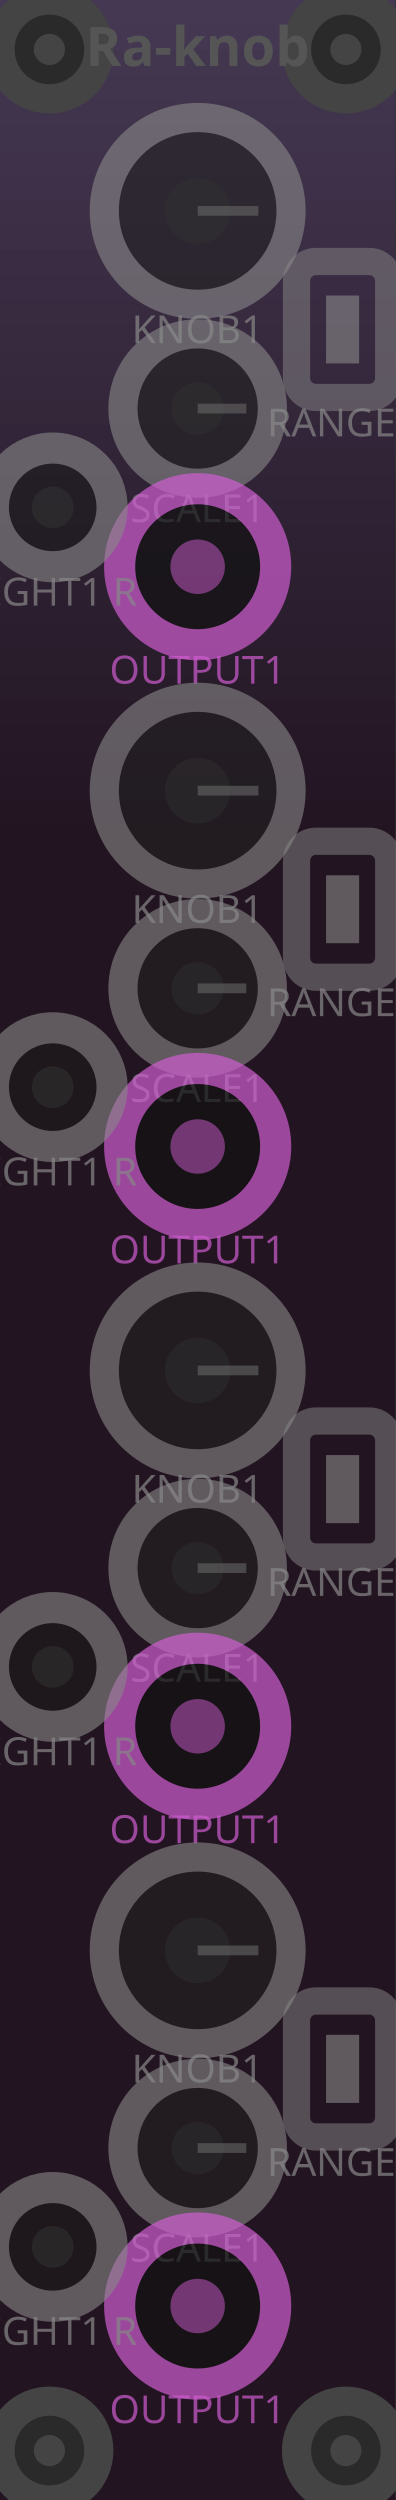
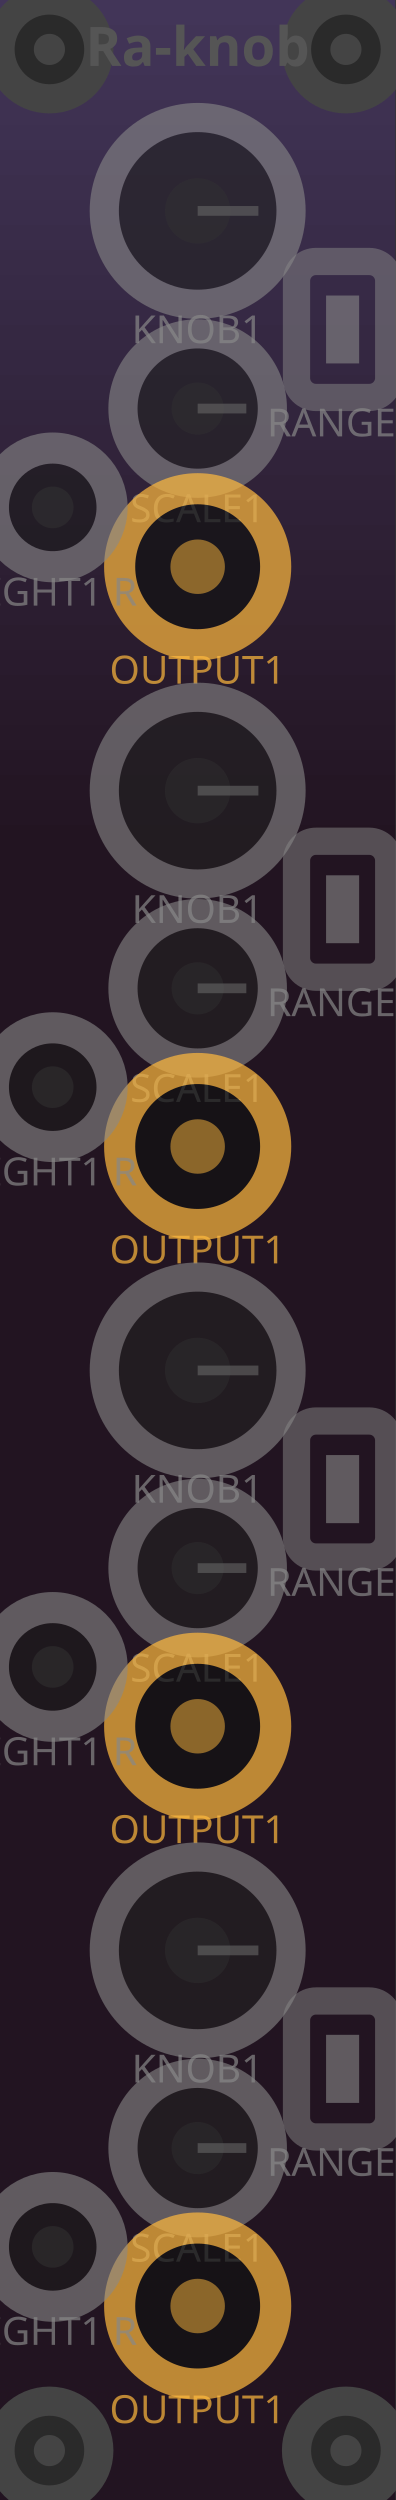
<svg xmlns="http://www.w3.org/2000/svg" viewBox="0 0 20.32 128.5" width="20.32mm" height="128.5mm">
  <rect x="0.3" y="0.3" width="19.72" height="127.9" fill="none" stroke="#333" stroke-width="1.5" />
-   <rect x="0" y="0.000" width="20.32" height="1.295" fill="#443852" />
-   <rect x="0" y="1.285" width="20.32" height="1.295" fill="#433751" />
-   <rect x="0" y="2.570" width="20.32" height="1.295" fill="#42364f" />
-   <rect x="0" y="3.855" width="20.32" height="1.295" fill="#41354e" />
-   <rect x="0" y="5.140" width="20.32" height="1.295" fill="#40344c" />
-   <rect x="0" y="6.425" width="20.32" height="1.295" fill="#3f334b" />
-   <rect x="0" y="7.710" width="20.32" height="1.295" fill="#3e3149" />
-   <rect x="0" y="8.995" width="20.32" height="1.295" fill="#3d3048" />
-   <rect x="0" y="10.280" width="20.32" height="1.295" fill="#3c2f46" />
-   <rect x="0" y="11.565" width="20.32" height="1.295" fill="#3b2e45" />
-   <rect x="0" y="12.850" width="20.32" height="1.295" fill="#3a2d43" />
-   <rect x="0" y="14.135" width="20.32" height="1.295" fill="#392c42" />
-   <rect x="0" y="15.420" width="20.32" height="1.295" fill="#382b40" />
-   <rect x="0" y="16.705" width="20.32" height="1.295" fill="#372a3f" />
-   <rect x="0" y="17.990" width="20.32" height="1.295" fill="#36293d" />
-   <rect x="0" y="19.275" width="20.32" height="1.295" fill="#35283c" />
-   <rect x="0" y="20.560" width="20.32" height="1.295" fill="#34273a" />
-   <rect x="0" y="21.845" width="20.32" height="1.295" fill="#322539" />
-   <rect x="0" y="23.130" width="20.32" height="1.295" fill="#312437" />
-   <rect x="0" y="24.415" width="20.32" height="1.295" fill="#302336" />
-   <rect x="0" y="25.700" width="20.32" height="1.295" fill="#2f2234" />
-   <rect x="0" y="26.985" width="20.32" height="1.295" fill="#2e2133" />
-   <rect x="0" y="28.270" width="20.32" height="1.295" fill="#2d2031" />
-   <rect x="0" y="29.555" width="20.32" height="1.295" fill="#2c1f30" />
-   <rect x="0" y="30.840" width="20.32" height="1.295" fill="#2b1e2e" />
-   <rect x="0" y="32.125" width="20.32" height="1.295" fill="#2a1d2d" />
-   <rect x="0" y="33.410" width="20.32" height="1.295" fill="#291c2b" />
-   <rect x="0" y="34.695" width="20.32" height="1.295" fill="#281b2a" />
-   <rect x="0" y="35.980" width="20.32" height="1.295" fill="#271928" />
-   <rect x="0" y="37.265" width="20.32" height="1.295" fill="#261827" />
-   <rect x="0" y="38.550" width="20.32" height="1.295" fill="#251725" />
+   <rect x="0" y="0.000" width="20.32" height="1.295" fill="#423558" />
+   <rect x="0" y="1.285" width="20.32" height="1.295" fill="#413456" />
+   <rect x="0" y="2.570" width="20.32" height="1.295" fill="#403355" />
+   <rect x="0" y="3.855" width="20.32" height="1.295" fill="#3f3253" />
+   <rect x="0" y="5.140" width="20.32" height="1.295" fill="#3e3151" />
+   <rect x="0" y="6.425" width="20.32" height="1.295" fill="#3d3050" />
+   <rect x="0" y="7.710" width="20.32" height="1.295" fill="#3c2f4e" />
+   <rect x="0" y="8.995" width="20.32" height="1.295" fill="#3b2e4c" />
+   <rect x="0" y="10.280" width="20.32" height="1.295" fill="#3a2d4b" />
+   <rect x="0" y="11.565" width="20.32" height="1.295" fill="#392c49" />
+   <rect x="0" y="12.850" width="20.32" height="1.295" fill="#382b47" />
+   <rect x="0" y="14.135" width="20.32" height="1.295" fill="#372a46" />
+   <rect x="0" y="15.420" width="20.32" height="1.295" fill="#362944" />
+   <rect x="0" y="16.705" width="20.32" height="1.295" fill="#352842" />
+   <rect x="0" y="17.990" width="20.32" height="1.295" fill="#342741" />
+   <rect x="0" y="19.275" width="20.32" height="1.295" fill="#33263f" />
+   <rect x="0" y="20.560" width="20.32" height="1.295" fill="#32253d" />
+   <rect x="0" y="21.845" width="20.32" height="1.295" fill="#32243c" />
+   <rect x="0" y="23.130" width="20.32" height="1.295" fill="#31233a" />
+   <rect x="0" y="24.415" width="20.32" height="1.295" fill="#302238" />
+   <rect x="0" y="25.700" width="20.32" height="1.295" fill="#2f2137" />
+   <rect x="0" y="26.985" width="20.32" height="1.295" fill="#2e2035" />
+   <rect x="0" y="28.270" width="20.32" height="1.295" fill="#2d1f33" />
+   <rect x="0" y="29.555" width="20.32" height="1.295" fill="#2c1e32" />
+   <rect x="0" y="30.840" width="20.32" height="1.295" fill="#2b1d30" />
+   <rect x="0" y="32.125" width="20.32" height="1.295" fill="#2a1c2e" />
+   <rect x="0" y="33.410" width="20.32" height="1.295" fill="#291b2d" />
+   <rect x="0" y="34.695" width="20.32" height="1.295" fill="#281a2b" />
+   <rect x="0" y="35.980" width="20.32" height="1.295" fill="#271929" />
+   <rect x="0" y="37.265" width="20.32" height="1.295" fill="#261828" />
+   <rect x="0" y="38.550" width="20.32" height="1.295" fill="#251726" />
  <rect x="0" y="39.835" width="20.32" height="1.295" fill="#241624" />
-   <rect x="0" y="41.120" width="20.32" height="1.295" fill="#231522" />
+   <rect x="0" y="41.120" width="20.32" height="1.295" fill="#231523" />
  <rect x="0" y="42.405" width="20.32" height="1.295" fill="#221421" />
  <rect x="0" y="43.690" width="20.32" height="1.295" fill="#221421" />
  <rect x="0" y="44.975" width="20.32" height="1.295" fill="#221421" />
  <rect x="0" y="46.260" width="20.32" height="1.295" fill="#221421" />
  <rect x="0" y="47.545" width="20.32" height="1.295" fill="#221421" />
  <rect x="0" y="48.830" width="20.32" height="1.295" fill="#221421" />
  <rect x="0" y="50.115" width="20.32" height="1.295" fill="#221421" />
  <rect x="0" y="51.400" width="20.32" height="1.295" fill="#221421" />
  <rect x="0" y="52.685" width="20.32" height="1.295" fill="#221421" />
  <rect x="0" y="53.970" width="20.32" height="1.295" fill="#221421" />
  <rect x="0" y="55.255" width="20.32" height="1.295" fill="#221421" />
  <rect x="0" y="56.540" width="20.32" height="1.295" fill="#221421" />
  <rect x="0" y="57.825" width="20.32" height="1.295" fill="#221421" />
  <rect x="0" y="59.110" width="20.32" height="1.295" fill="#221421" />
  <rect x="0" y="60.395" width="20.32" height="1.295" fill="#221421" />
  <rect x="0" y="61.680" width="20.32" height="1.295" fill="#221421" />
  <rect x="0" y="62.965" width="20.32" height="1.295" fill="#221421" />
  <rect x="0" y="64.250" width="20.32" height="1.295" fill="#221421" />
  <rect x="0" y="65.535" width="20.32" height="1.295" fill="#221421" />
  <rect x="0" y="66.820" width="20.32" height="1.295" fill="#221421" />
  <rect x="0" y="68.105" width="20.32" height="1.295" fill="#221421" />
  <rect x="0" y="69.390" width="20.32" height="1.295" fill="#221421" />
  <rect x="0" y="70.675" width="20.32" height="1.295" fill="#221421" />
  <rect x="0" y="71.960" width="20.32" height="1.295" fill="#221421" />
  <rect x="0" y="73.245" width="20.32" height="1.295" fill="#221421" />
  <rect x="0" y="74.530" width="20.32" height="1.295" fill="#221421" />
  <rect x="0" y="75.815" width="20.32" height="1.295" fill="#221421" />
  <rect x="0" y="77.100" width="20.32" height="1.295" fill="#221421" />
  <rect x="0" y="78.385" width="20.32" height="1.295" fill="#221421" />
  <rect x="0" y="79.670" width="20.32" height="1.295" fill="#221421" />
  <rect x="0" y="80.955" width="20.32" height="1.295" fill="#221421" />
  <rect x="0" y="82.240" width="20.32" height="1.295" fill="#221421" />
  <rect x="0" y="83.525" width="20.32" height="1.295" fill="#221421" />
  <rect x="0" y="84.810" width="20.32" height="1.295" fill="#221421" />
  <rect x="0" y="86.095" width="20.32" height="1.295" fill="#221421" />
  <rect x="0" y="87.380" width="20.32" height="1.295" fill="#221421" />
  <rect x="0" y="88.665" width="20.32" height="1.295" fill="#221421" />
  <rect x="0" y="89.950" width="20.32" height="1.295" fill="#221421" />
  <rect x="0" y="91.235" width="20.32" height="1.295" fill="#221421" />
  <rect x="0" y="92.520" width="20.32" height="1.295" fill="#221421" />
  <rect x="0" y="93.805" width="20.32" height="1.295" fill="#221421" />
  <rect x="0" y="95.090" width="20.32" height="1.295" fill="#221421" />
  <rect x="0" y="96.375" width="20.32" height="1.295" fill="#221421" />
  <rect x="0" y="97.660" width="20.32" height="1.295" fill="#221421" />
  <rect x="0" y="98.945" width="20.32" height="1.295" fill="#221421" />
  <rect x="0" y="100.230" width="20.32" height="1.295" fill="#221421" />
  <rect x="0" y="101.515" width="20.32" height="1.295" fill="#221421" />
  <rect x="0" y="102.800" width="20.32" height="1.295" fill="#221421" />
  <rect x="0" y="104.085" width="20.32" height="1.295" fill="#221421" />
  <rect x="0" y="105.370" width="20.32" height="1.295" fill="#221421" />
  <rect x="0" y="106.655" width="20.32" height="1.295" fill="#221421" />
  <rect x="0" y="107.940" width="20.32" height="1.295" fill="#221421" />
  <rect x="0" y="109.225" width="20.32" height="1.295" fill="#221421" />
  <rect x="0" y="110.510" width="20.32" height="1.295" fill="#221421" />
  <rect x="0" y="111.795" width="20.32" height="1.295" fill="#221421" />
  <rect x="0" y="113.080" width="20.32" height="1.295" fill="#221421" />
  <rect x="0" y="114.365" width="20.32" height="1.295" fill="#221421" />
  <rect x="0" y="115.650" width="20.32" height="1.295" fill="#221421" />
  <rect x="0" y="116.935" width="20.32" height="1.295" fill="#221421" />
  <rect x="0" y="118.220" width="20.32" height="1.295" fill="#221421" />
  <rect x="0" y="119.505" width="20.32" height="1.295" fill="#221421" />
  <rect x="0" y="120.790" width="20.32" height="1.295" fill="#221421" />
  <rect x="0" y="122.075" width="20.32" height="1.295" fill="#221421" />
  <rect x="0" y="123.360" width="20.32" height="1.295" fill="#221421" />
  <rect x="0" y="124.645" width="20.32" height="1.295" fill="#221421" />
  <rect x="0" y="125.930" width="20.32" height="1.295" fill="#221421" />
  <rect x="0" y="127.215" width="20.32" height="1.295" fill="#221421" />
  <circle cx="2.54" cy="2.54" r="2.54" fill="#2a2a2a" stroke="#444" stroke-width="1.5" />
  <circle cx="2.54" cy="2.54" r="0.8" fill="#444" />
  <circle cx="2.54" cy="125.96" r="2.54" fill="#2a2a2a" stroke="#444" stroke-width="1.5" />
  <circle cx="2.54" cy="125.96" r="0.8" fill="#444" />
  <circle cx="17.78" cy="2.54" r="2.54" fill="#2a2a2a" stroke="#444" stroke-width="1.5" />
  <circle cx="17.78" cy="2.54" r="0.8" fill="#444" />
  <circle cx="17.78" cy="125.96" r="2.54" fill="#2a2a2a" stroke="#444" stroke-width="1.5" />
  <circle cx="17.78" cy="125.96" r="0.8" fill="#444" />
  <text x="10.16" y="3.39" fill="#555" font-family="sans-serif" font-size="2.8" text-anchor="middle" font-weight="bold">Ra-knob</text>
  <circle cx="10.16" cy="10.84" r="4.80" fill="#222" stroke="#888" stroke-width="1.5" opacity="0.6" />
  <circle cx="10.16" cy="10.84" r="1.68" fill="#333" opacity="0.4" />
  <line x1="10.16" y1="10.84" x2="13.28" y2="10.84" stroke="#666" stroke-width="0.5" opacity="0.6" />
  <text x="10.16" y="17.64" fill="#888" font-family="sans-serif" font-size="2.0" text-anchor="middle" opacity="0.7">KNOB1</text>
  <rect x="15.24" y="13.44" width="4.74" height="6.99" rx="1" fill="none" stroke="#888" stroke-width="1.4" opacity="0.5" />
  <line x1="17.61" y1="18.68" x2="17.61" y2="15.19" stroke="#888" stroke-width="1.7" opacity="0.6" />
  <text x="17.61" y="22.43" fill="#888" font-family="sans-serif" font-size="2.0" text-anchor="middle" opacity="0.7">RANGE1</text>
  <circle cx="10.16" cy="21.00" r="3.84" fill="#222" stroke="#888" stroke-width="1.5" opacity="0.6" />
  <circle cx="10.16" cy="21.00" r="1.34" fill="#333" opacity="0.4" />
  <line x1="10.16" y1="21.00" x2="12.66" y2="21.00" stroke="#666" stroke-width="0.5" opacity="0.6" />
  <text x="10.16" y="26.84" fill="#888" font-family="sans-serif" font-size="2.0" text-anchor="middle" opacity="0.7">SCALE1</text>
-   <circle cx="10.16" cy="29.13" r="4.01" fill="#111" stroke="#CF5DD0" stroke-width="1.6" opacity="0.7" />
-   <circle cx="10.16" cy="29.13" r="1.40" fill="#CF5DD0" opacity="0.5" />
-   <text x="10.16" y="35.14" fill="#CF5DD0" font-family="sans-serif" font-size="2.0" text-anchor="middle" opacity="0.7">OUTPUT1</text>
+   <circle cx="10.16" cy="29.13" r="4.01" fill="#111" stroke="#FFB93D" stroke-width="1.6" opacity="0.7" />
+   <circle cx="10.16" cy="29.13" r="1.40" fill="#FFB93D" opacity="0.5" />
+   <text x="10.16" y="35.14" fill="#FFB93D" font-family="sans-serif" font-size="2.0" text-anchor="middle" opacity="0.7">OUTPUT1</text>
  <circle cx="2.71" cy="26.08" r="3.05" fill="#1a1a1a" stroke="#888" stroke-width="1.6" opacity="0.6" />
  <circle cx="2.71" cy="26.08" r="1.07" fill="#333" opacity="0.5" />
  <text x="2.71" y="31.13" fill="#888" font-family="sans-serif" font-size="2.0" text-anchor="middle" opacity="0.7">LIGHT1 R</text>
  <circle cx="10.16" cy="40.64" r="4.80" fill="#222" stroke="#888" stroke-width="1.5" opacity="0.6" />
  <circle cx="10.16" cy="40.64" r="1.68" fill="#333" opacity="0.4" />
  <line x1="10.16" y1="40.64" x2="13.28" y2="40.64" stroke="#666" stroke-width="0.5" opacity="0.6" />
  <text x="10.16" y="47.44" fill="#888" font-family="sans-serif" font-size="2.0" text-anchor="middle" opacity="0.7">KNOB1</text>
  <rect x="15.24" y="43.24" width="4.74" height="6.99" rx="1" fill="none" stroke="#888" stroke-width="1.4" opacity="0.5" />
  <line x1="17.61" y1="48.48" x2="17.61" y2="44.99" stroke="#888" stroke-width="1.7" opacity="0.6" />
  <text x="17.61" y="52.23" fill="#888" font-family="sans-serif" font-size="2.0" text-anchor="middle" opacity="0.7">RANGE1</text>
  <circle cx="10.16" cy="50.80" r="3.84" fill="#222" stroke="#888" stroke-width="1.5" opacity="0.6" />
  <circle cx="10.16" cy="50.80" r="1.34" fill="#333" opacity="0.4" />
  <line x1="10.16" y1="50.80" x2="12.66" y2="50.80" stroke="#666" stroke-width="0.5" opacity="0.6" />
  <text x="10.16" y="56.64" fill="#888" font-family="sans-serif" font-size="2.0" text-anchor="middle" opacity="0.7">SCALE1</text>
-   <circle cx="10.16" cy="58.93" r="4.01" fill="#111" stroke="#CF5DD0" stroke-width="1.6" opacity="0.7" />
-   <circle cx="10.16" cy="58.93" r="1.40" fill="#CF5DD0" opacity="0.5" />
-   <text x="10.16" y="64.94" fill="#CF5DD0" font-family="sans-serif" font-size="2.0" text-anchor="middle" opacity="0.7">OUTPUT1</text>
+   <circle cx="10.16" cy="58.93" r="4.01" fill="#111" stroke="#FFB93D" stroke-width="1.6" opacity="0.7" />
+   <circle cx="10.16" cy="58.93" r="1.40" fill="#FFB93D" opacity="0.5" />
+   <text x="10.16" y="64.94" fill="#FFB93D" font-family="sans-serif" font-size="2.0" text-anchor="middle" opacity="0.7">OUTPUT1</text>
  <circle cx="2.71" cy="55.88" r="3.05" fill="#1a1a1a" stroke="#888" stroke-width="1.6" opacity="0.6" />
  <circle cx="2.71" cy="55.88" r="1.07" fill="#333" opacity="0.5" />
  <text x="2.71" y="60.93" fill="#888" font-family="sans-serif" font-size="2.0" text-anchor="middle" opacity="0.7">LIGHT1 R</text>
  <circle cx="10.16" cy="70.44" r="4.80" fill="#222" stroke="#888" stroke-width="1.5" opacity="0.6" />
  <circle cx="10.16" cy="70.44" r="1.68" fill="#333" opacity="0.4" />
  <line x1="10.16" y1="70.44" x2="13.28" y2="70.44" stroke="#666" stroke-width="0.5" opacity="0.6" />
  <text x="10.16" y="77.24" fill="#888" font-family="sans-serif" font-size="2.0" text-anchor="middle" opacity="0.7">KNOB1</text>
  <rect x="15.24" y="73.04" width="4.74" height="6.99" rx="1" fill="none" stroke="#888" stroke-width="1.4" opacity="0.5" />
  <line x1="17.61" y1="78.29" x2="17.61" y2="74.79" stroke="#888" stroke-width="1.7" opacity="0.6" />
  <text x="17.61" y="82.03" fill="#888" font-family="sans-serif" font-size="2.0" text-anchor="middle" opacity="0.7">RANGE1</text>
  <circle cx="10.16" cy="80.60" r="3.84" fill="#222" stroke="#888" stroke-width="1.5" opacity="0.6" />
  <circle cx="10.16" cy="80.60" r="1.34" fill="#333" opacity="0.4" />
  <line x1="10.16" y1="80.60" x2="12.66" y2="80.60" stroke="#666" stroke-width="0.5" opacity="0.6" />
  <text x="10.16" y="86.44" fill="#888" font-family="sans-serif" font-size="2.0" text-anchor="middle" opacity="0.7">SCALE1</text>
-   <circle cx="10.16" cy="88.73" r="4.01" fill="#111" stroke="#CF5DD0" stroke-width="1.6" opacity="0.7" />
-   <circle cx="10.16" cy="88.73" r="1.40" fill="#CF5DD0" opacity="0.5" />
-   <text x="10.16" y="94.74" fill="#CF5DD0" font-family="sans-serif" font-size="2.0" text-anchor="middle" opacity="0.7">OUTPUT1</text>
+   <circle cx="10.16" cy="88.73" r="4.01" fill="#111" stroke="#FFB93D" stroke-width="1.6" opacity="0.7" />
+   <circle cx="10.16" cy="88.73" r="1.40" fill="#FFB93D" opacity="0.5" />
+   <text x="10.16" y="94.74" fill="#FFB93D" font-family="sans-serif" font-size="2.0" text-anchor="middle" opacity="0.7">OUTPUT1</text>
  <circle cx="2.71" cy="85.68" r="3.05" fill="#1a1a1a" stroke="#888" stroke-width="1.6" opacity="0.6" />
  <circle cx="2.71" cy="85.68" r="1.07" fill="#333" opacity="0.5" />
  <text x="2.71" y="90.73" fill="#888" font-family="sans-serif" font-size="2.0" text-anchor="middle" opacity="0.7">LIGHT1 R</text>
  <circle cx="10.16" cy="100.25" r="4.80" fill="#222" stroke="#888" stroke-width="1.5" opacity="0.6" />
  <circle cx="10.16" cy="100.25" r="1.68" fill="#333" opacity="0.4" />
  <line x1="10.16" y1="100.25" x2="13.28" y2="100.25" stroke="#666" stroke-width="0.5" opacity="0.6" />
  <text x="10.16" y="107.04" fill="#888" font-family="sans-serif" font-size="2.0" text-anchor="middle" opacity="0.7">KNOB1</text>
  <rect x="15.24" y="102.85" width="4.74" height="6.99" rx="1" fill="none" stroke="#888" stroke-width="1.4" opacity="0.5" />
  <line x1="17.61" y1="108.09" x2="17.61" y2="104.59" stroke="#888" stroke-width="1.7" opacity="0.6" />
  <text x="17.61" y="111.84" fill="#888" font-family="sans-serif" font-size="2.0" text-anchor="middle" opacity="0.7">RANGE1</text>
  <circle cx="10.16" cy="110.41" r="3.84" fill="#222" stroke="#888" stroke-width="1.5" opacity="0.6" />
  <circle cx="10.16" cy="110.41" r="1.34" fill="#333" opacity="0.4" />
  <line x1="10.16" y1="110.41" x2="12.66" y2="110.41" stroke="#666" stroke-width="0.5" opacity="0.6" />
  <text x="10.16" y="116.25" fill="#888" font-family="sans-serif" font-size="2.0" text-anchor="middle" opacity="0.7">SCALE1</text>
-   <circle cx="10.16" cy="118.53" r="4.01" fill="#111" stroke="#CF5DD0" stroke-width="1.6" opacity="0.7" />
-   <circle cx="10.16" cy="118.53" r="1.40" fill="#CF5DD0" opacity="0.5" />
-   <text x="10.16" y="124.55" fill="#CF5DD0" font-family="sans-serif" font-size="2.0" text-anchor="middle" opacity="0.7">OUTPUT1</text>
+   <circle cx="10.16" cy="118.53" r="4.01" fill="#111" stroke="#FFB93D" stroke-width="1.6" opacity="0.7" />
+   <circle cx="10.16" cy="118.53" r="1.40" fill="#FFB93D" opacity="0.5" />
+   <text x="10.16" y="124.55" fill="#FFB93D" font-family="sans-serif" font-size="2.0" text-anchor="middle" opacity="0.7">OUTPUT1</text>
  <circle cx="2.71" cy="115.49" r="3.05" fill="#1a1a1a" stroke="#888" stroke-width="1.6" opacity="0.6" />
  <circle cx="2.71" cy="115.49" r="1.07" fill="#333" opacity="0.5" />
  <text x="2.71" y="120.53" fill="#888" font-family="sans-serif" font-size="2.0" text-anchor="middle" opacity="0.7">LIGHT1 R</text>
</svg>
